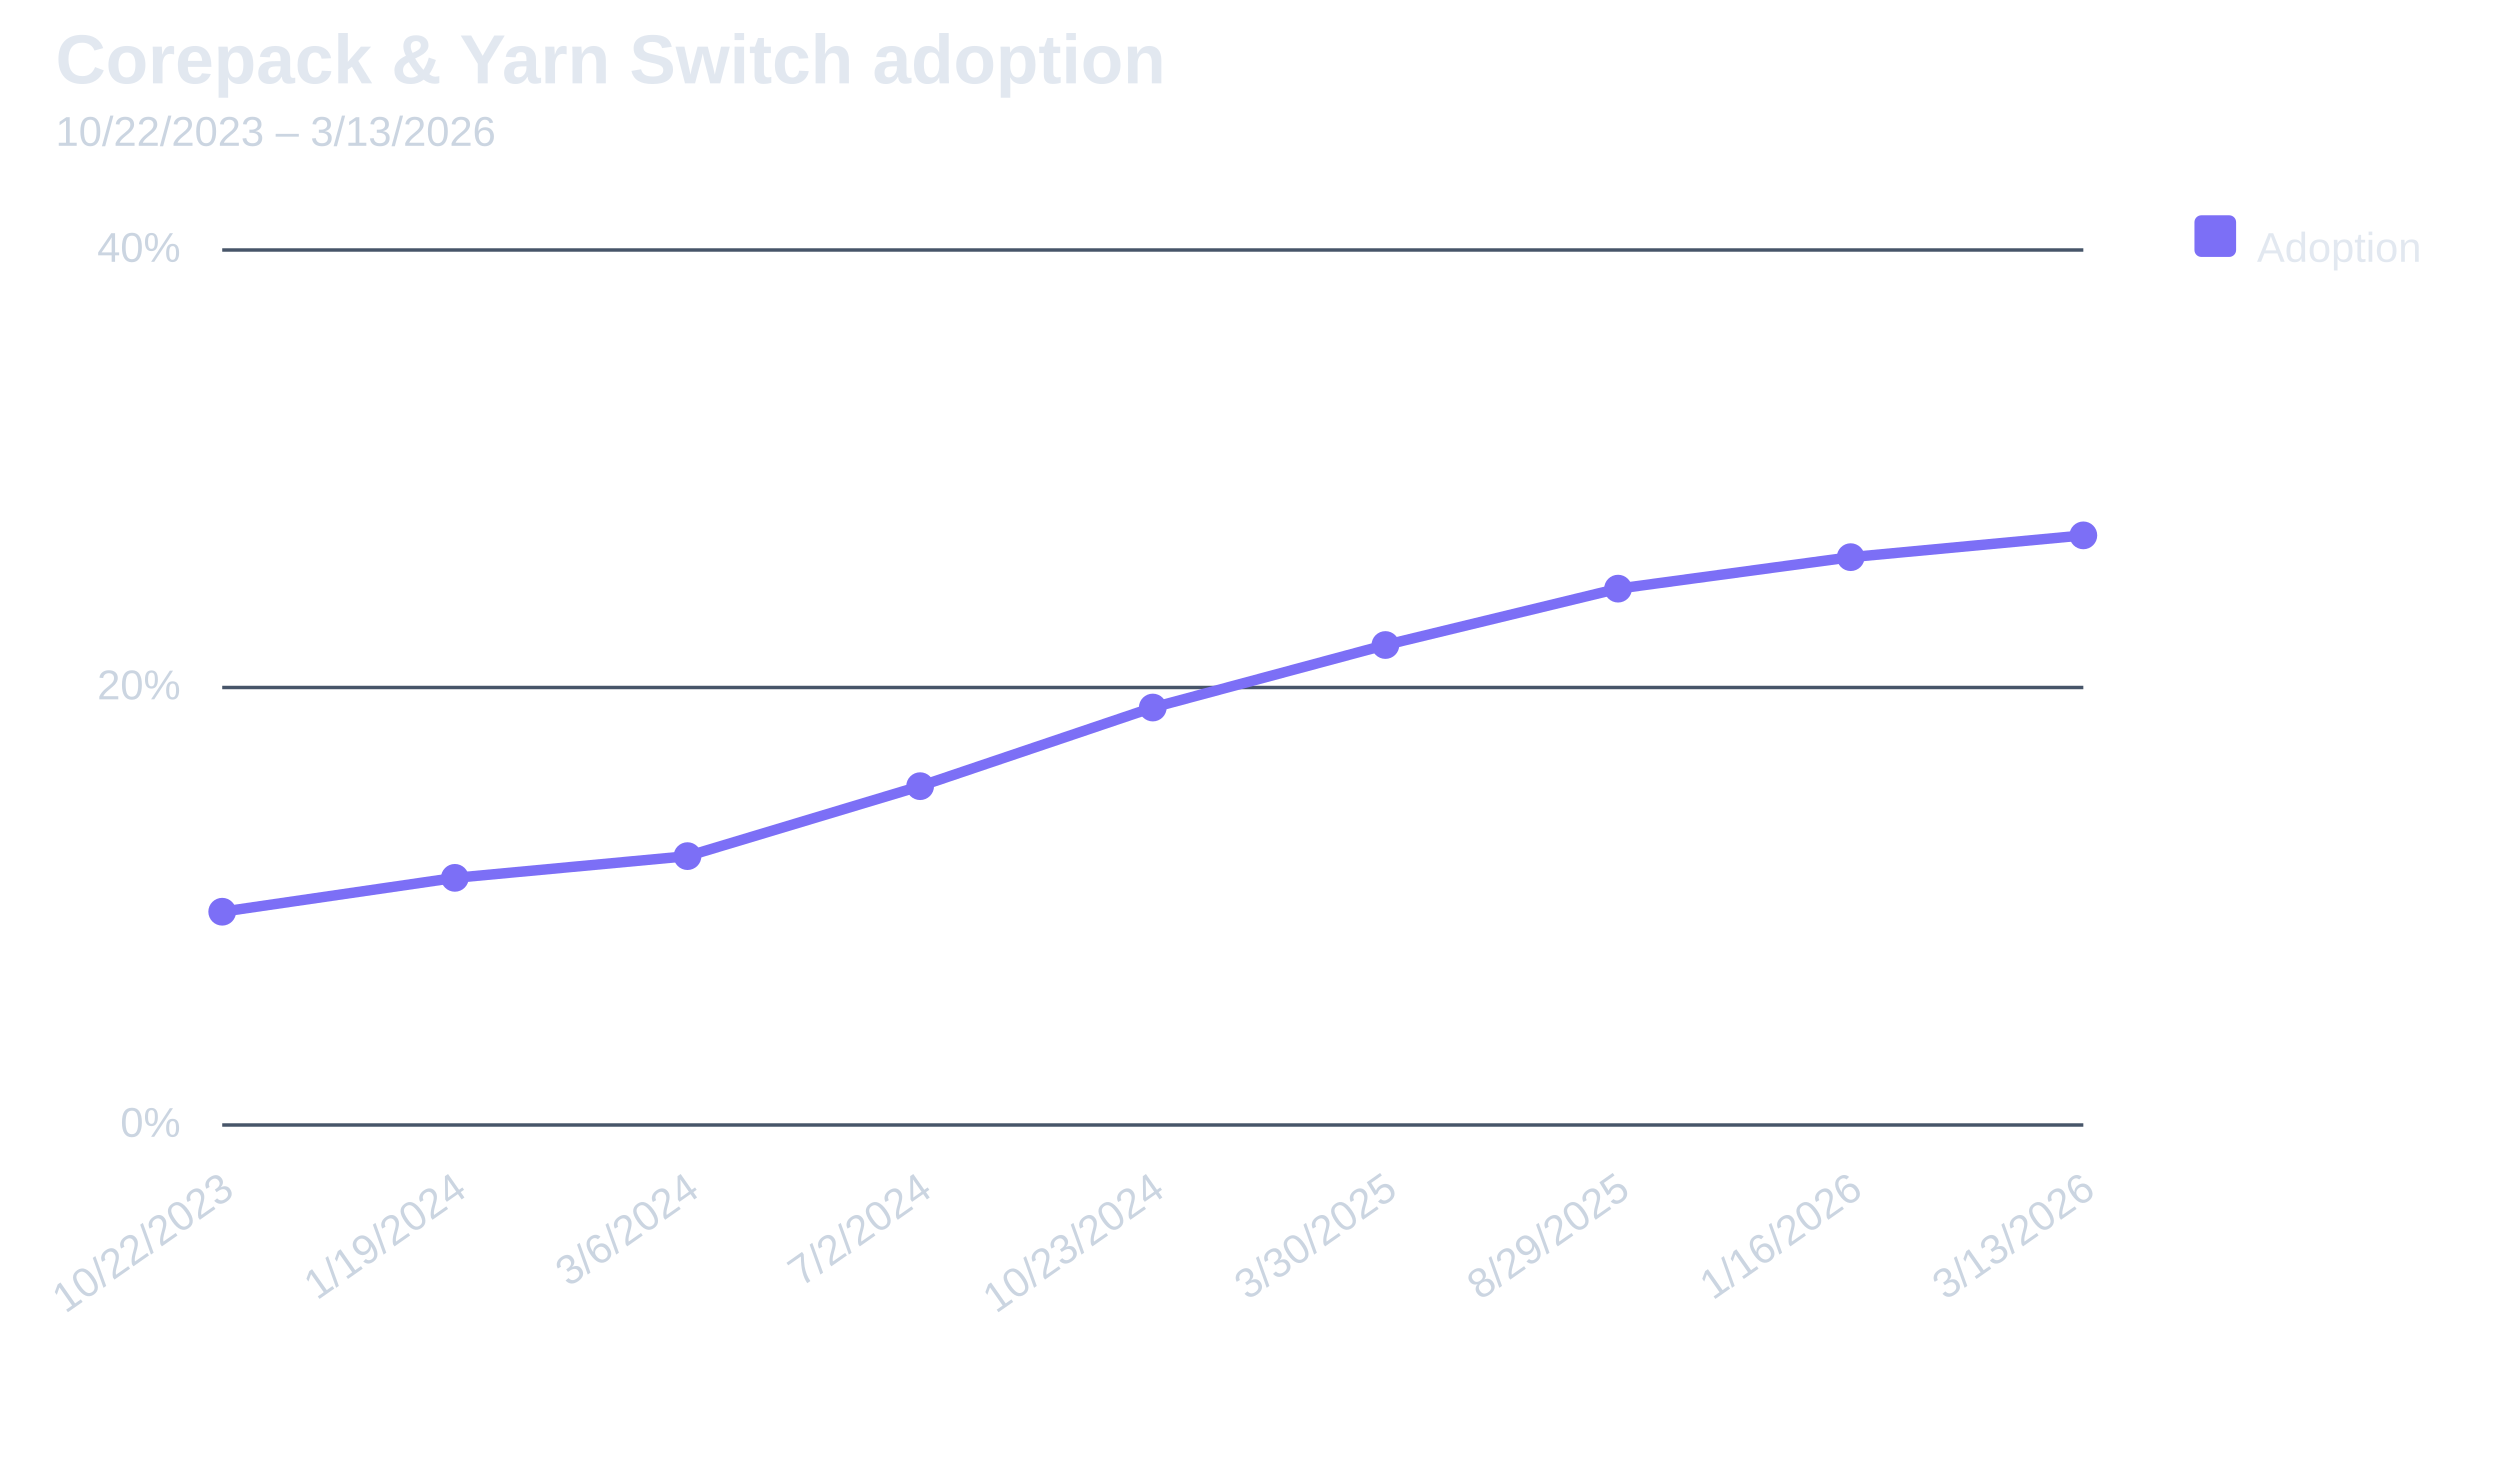
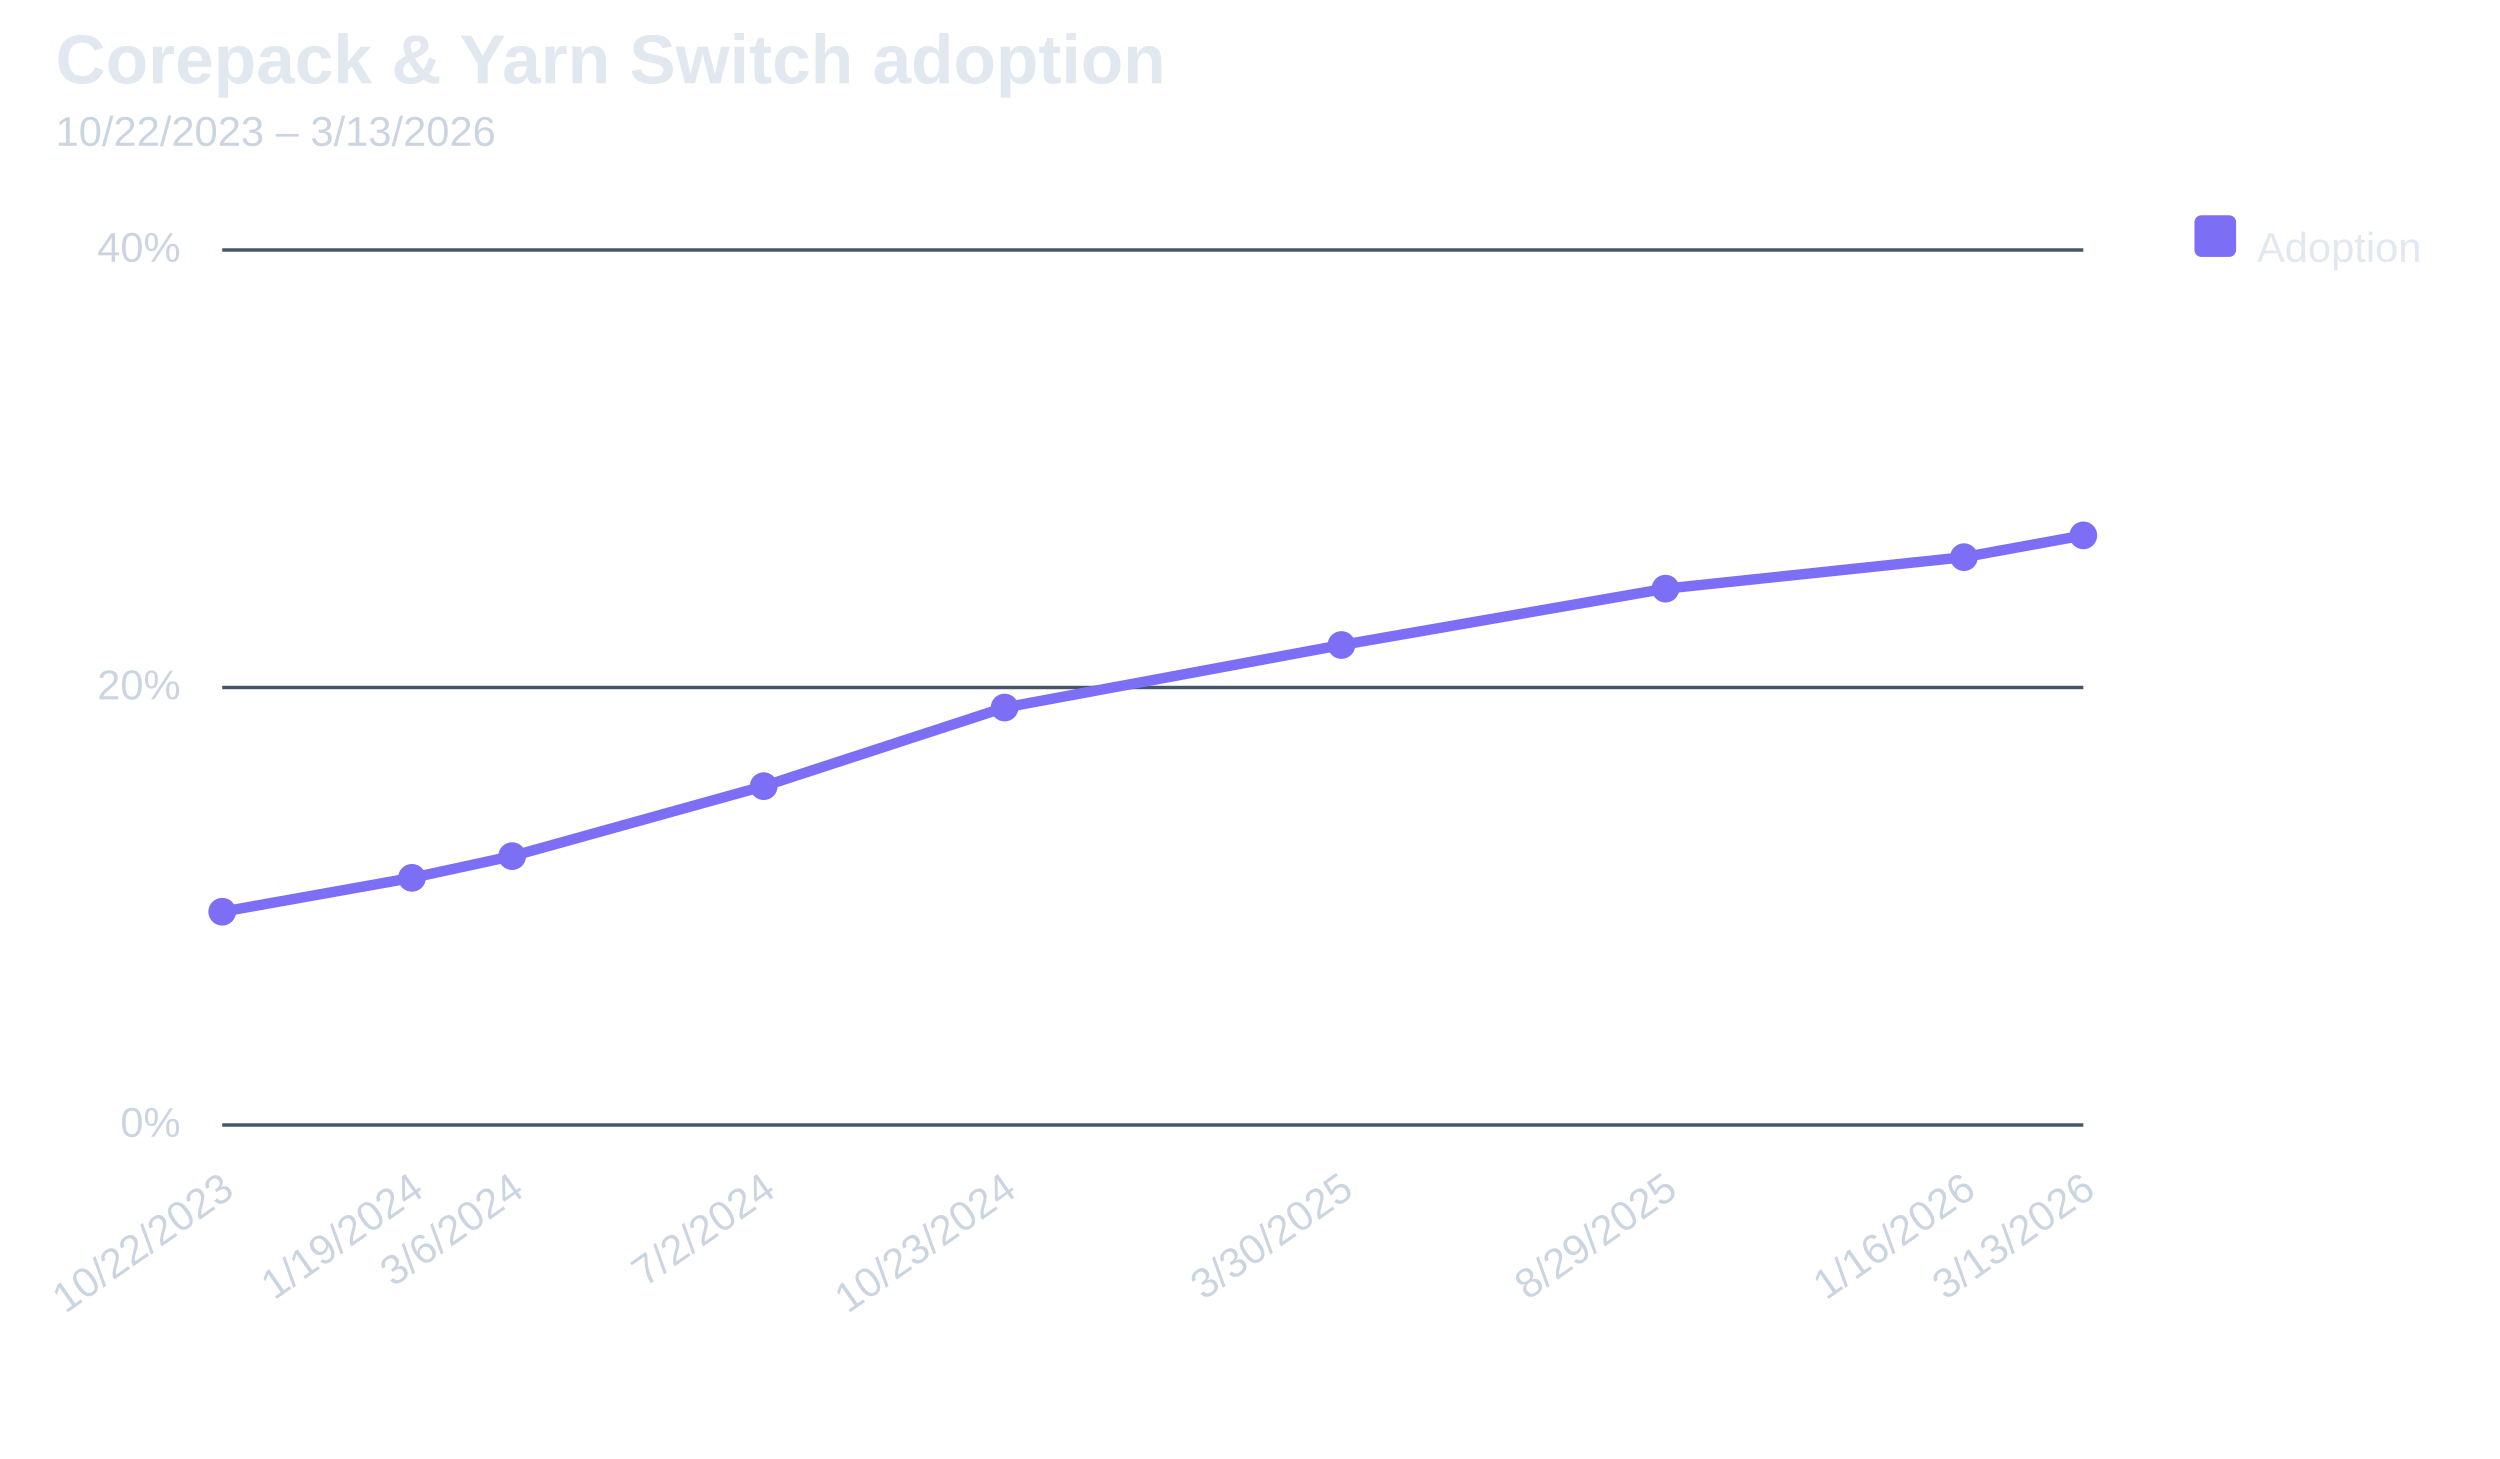
<svg xmlns="http://www.w3.org/2000/svg" width="720" height="420" viewBox="0 0 720 420" role="img" aria-label="Corepack &amp; Yarn Switch adoption">
  <style>
    text { font-family: "Helvetica Neue", Arial, sans-serif; }
    .title { font-size: 20px; font-weight: 700; fill: #e2e8f0; }
    .subtitle { font-size: 12px; fill: #cbd5e1; }
    .axis { stroke: #475569; stroke-width: 1; }
    .legend { font-size: 12px; fill: #e2e8f0; }
    .tick { font-size: 12px; fill: #cbd5e1; }
  </style>
  <text class="title" x="16" y="24">Corepack &amp; Yarn Switch adoption</text>
  <text class="subtitle" x="16" y="42">10/22/2023 – 3/13/2026</text>
  <g class="y-ticks">
    <line class="axis" x1="64" y1="324" x2="600" y2="324" />
    <text class="tick" x="52" y="324" dominant-baseline="middle" text-anchor="end">0%</text>
    <line class="axis" x1="64" y1="198" x2="600" y2="198" />
    <text class="tick" x="52" y="198" dominant-baseline="middle" text-anchor="end">20%</text>
    <line class="axis" x1="64" y1="72" x2="600" y2="72" />
    <text class="tick" x="52" y="72" dominant-baseline="middle" text-anchor="end">40%</text>
  </g>
  <g class="x-ticks">
    <text class="tick" x="68" y="344" text-anchor="end" transform="rotate(-35 68 344)">10/22/2023</text>
-     <text class="tick" x="135" y="344" text-anchor="end" transform="rotate(-35 135 344)">1/19/2024</text>
-     <text class="tick" x="202" y="344" text-anchor="end" transform="rotate(-35 202 344)">3/6/2024</text>
-     <text class="tick" x="269" y="344" text-anchor="end" transform="rotate(-35 269 344)">7/2/2024</text>
-     <text class="tick" x="336" y="344" text-anchor="end" transform="rotate(-35 336 344)">10/23/2024</text>
-     <text class="tick" x="403" y="344" text-anchor="end" transform="rotate(-35 403 344)">3/30/2025</text>
-     <text class="tick" x="470" y="344" text-anchor="end" transform="rotate(-35 470 344)">8/29/2025</text>
-     <text class="tick" x="537" y="344" text-anchor="end" transform="rotate(-35 537 344)">1/16/2026</text>
+     <text class="tick" x="122.644" y="344" text-anchor="end" transform="rotate(-35 122.6438 344)">1/19/2024</text>
+     <text class="tick" x="151.501" y="344" text-anchor="end" transform="rotate(-35 151.5006 344)">3/6/2024</text>
+     <text class="tick" x="223.95" y="344" text-anchor="end" transform="rotate(-35 223.9496 344)">7/2/2024</text>
+     <text class="tick" x="293.329" y="344" text-anchor="end" transform="rotate(-35 293.3288 344)">10/23/2024</text>
+     <text class="tick" x="390.337" y="344" text-anchor="end" transform="rotate(-35 390.3368 344)">3/30/2025</text>
+     <text class="tick" x="483.661" y="344" text-anchor="end" transform="rotate(-35 483.6609 344)">8/29/2025</text>
+     <text class="tick" x="569.617" y="344" text-anchor="end" transform="rotate(-35 569.6174 344)">1/16/2026</text>
    <text class="tick" x="604" y="344" text-anchor="end" transform="rotate(-35 604 344)">3/13/2026</text>
  </g>
  <g class="series-group">
    <g class="series" data-key="corepack_adoption">
-       <polyline fill="none" stroke="#7c6ff6" stroke-width="3" points="64,262.578 131,252.821 198,246.566 265,226.418 332,203.771 399,185.766 466,169.531 533,160.462 600,154.186" />
+       <polyline fill="none" stroke="#7c6ff6" stroke-width="3" points="64,262.578 118.644,252.821 147.501,246.566 219.95,226.418 289.329,203.771 386.337,185.766 479.661,169.531 565.617,160.462 600,154.186" />
      <circle cx="64" cy="262.578" r="4" fill="#7c6ff6" />
-       <circle cx="131" cy="252.821" r="4" fill="#7c6ff6" />
-       <circle cx="198" cy="246.566" r="4" fill="#7c6ff6" />
-       <circle cx="265" cy="226.418" r="4" fill="#7c6ff6" />
-       <circle cx="332" cy="203.771" r="4" fill="#7c6ff6" />
-       <circle cx="399" cy="185.766" r="4" fill="#7c6ff6" />
-       <circle cx="466" cy="169.531" r="4" fill="#7c6ff6" />
-       <circle cx="533" cy="160.462" r="4" fill="#7c6ff6" />
+       <circle cx="118.644" cy="252.821" r="4" fill="#7c6ff6" />
+       <circle cx="147.501" cy="246.566" r="4" fill="#7c6ff6" />
+       <circle cx="219.95" cy="226.418" r="4" fill="#7c6ff6" />
+       <circle cx="289.329" cy="203.771" r="4" fill="#7c6ff6" />
+       <circle cx="386.337" cy="185.766" r="4" fill="#7c6ff6" />
+       <circle cx="479.661" cy="169.531" r="4" fill="#7c6ff6" />
+       <circle cx="565.617" cy="160.462" r="4" fill="#7c6ff6" />
      <circle cx="600" cy="154.186" r="4" fill="#7c6ff6" />
    </g>
  </g>
  <g class="legend-group">
    <g class="legend-item" data-key="corepack_adoption">
      <rect x="632" y="62" width="12" height="12" rx="2" fill="#7c6ff6" />
      <text class="legend" x="650" y="72" dominant-baseline="middle">Adoption</text>
    </g>
  </g>
</svg>
